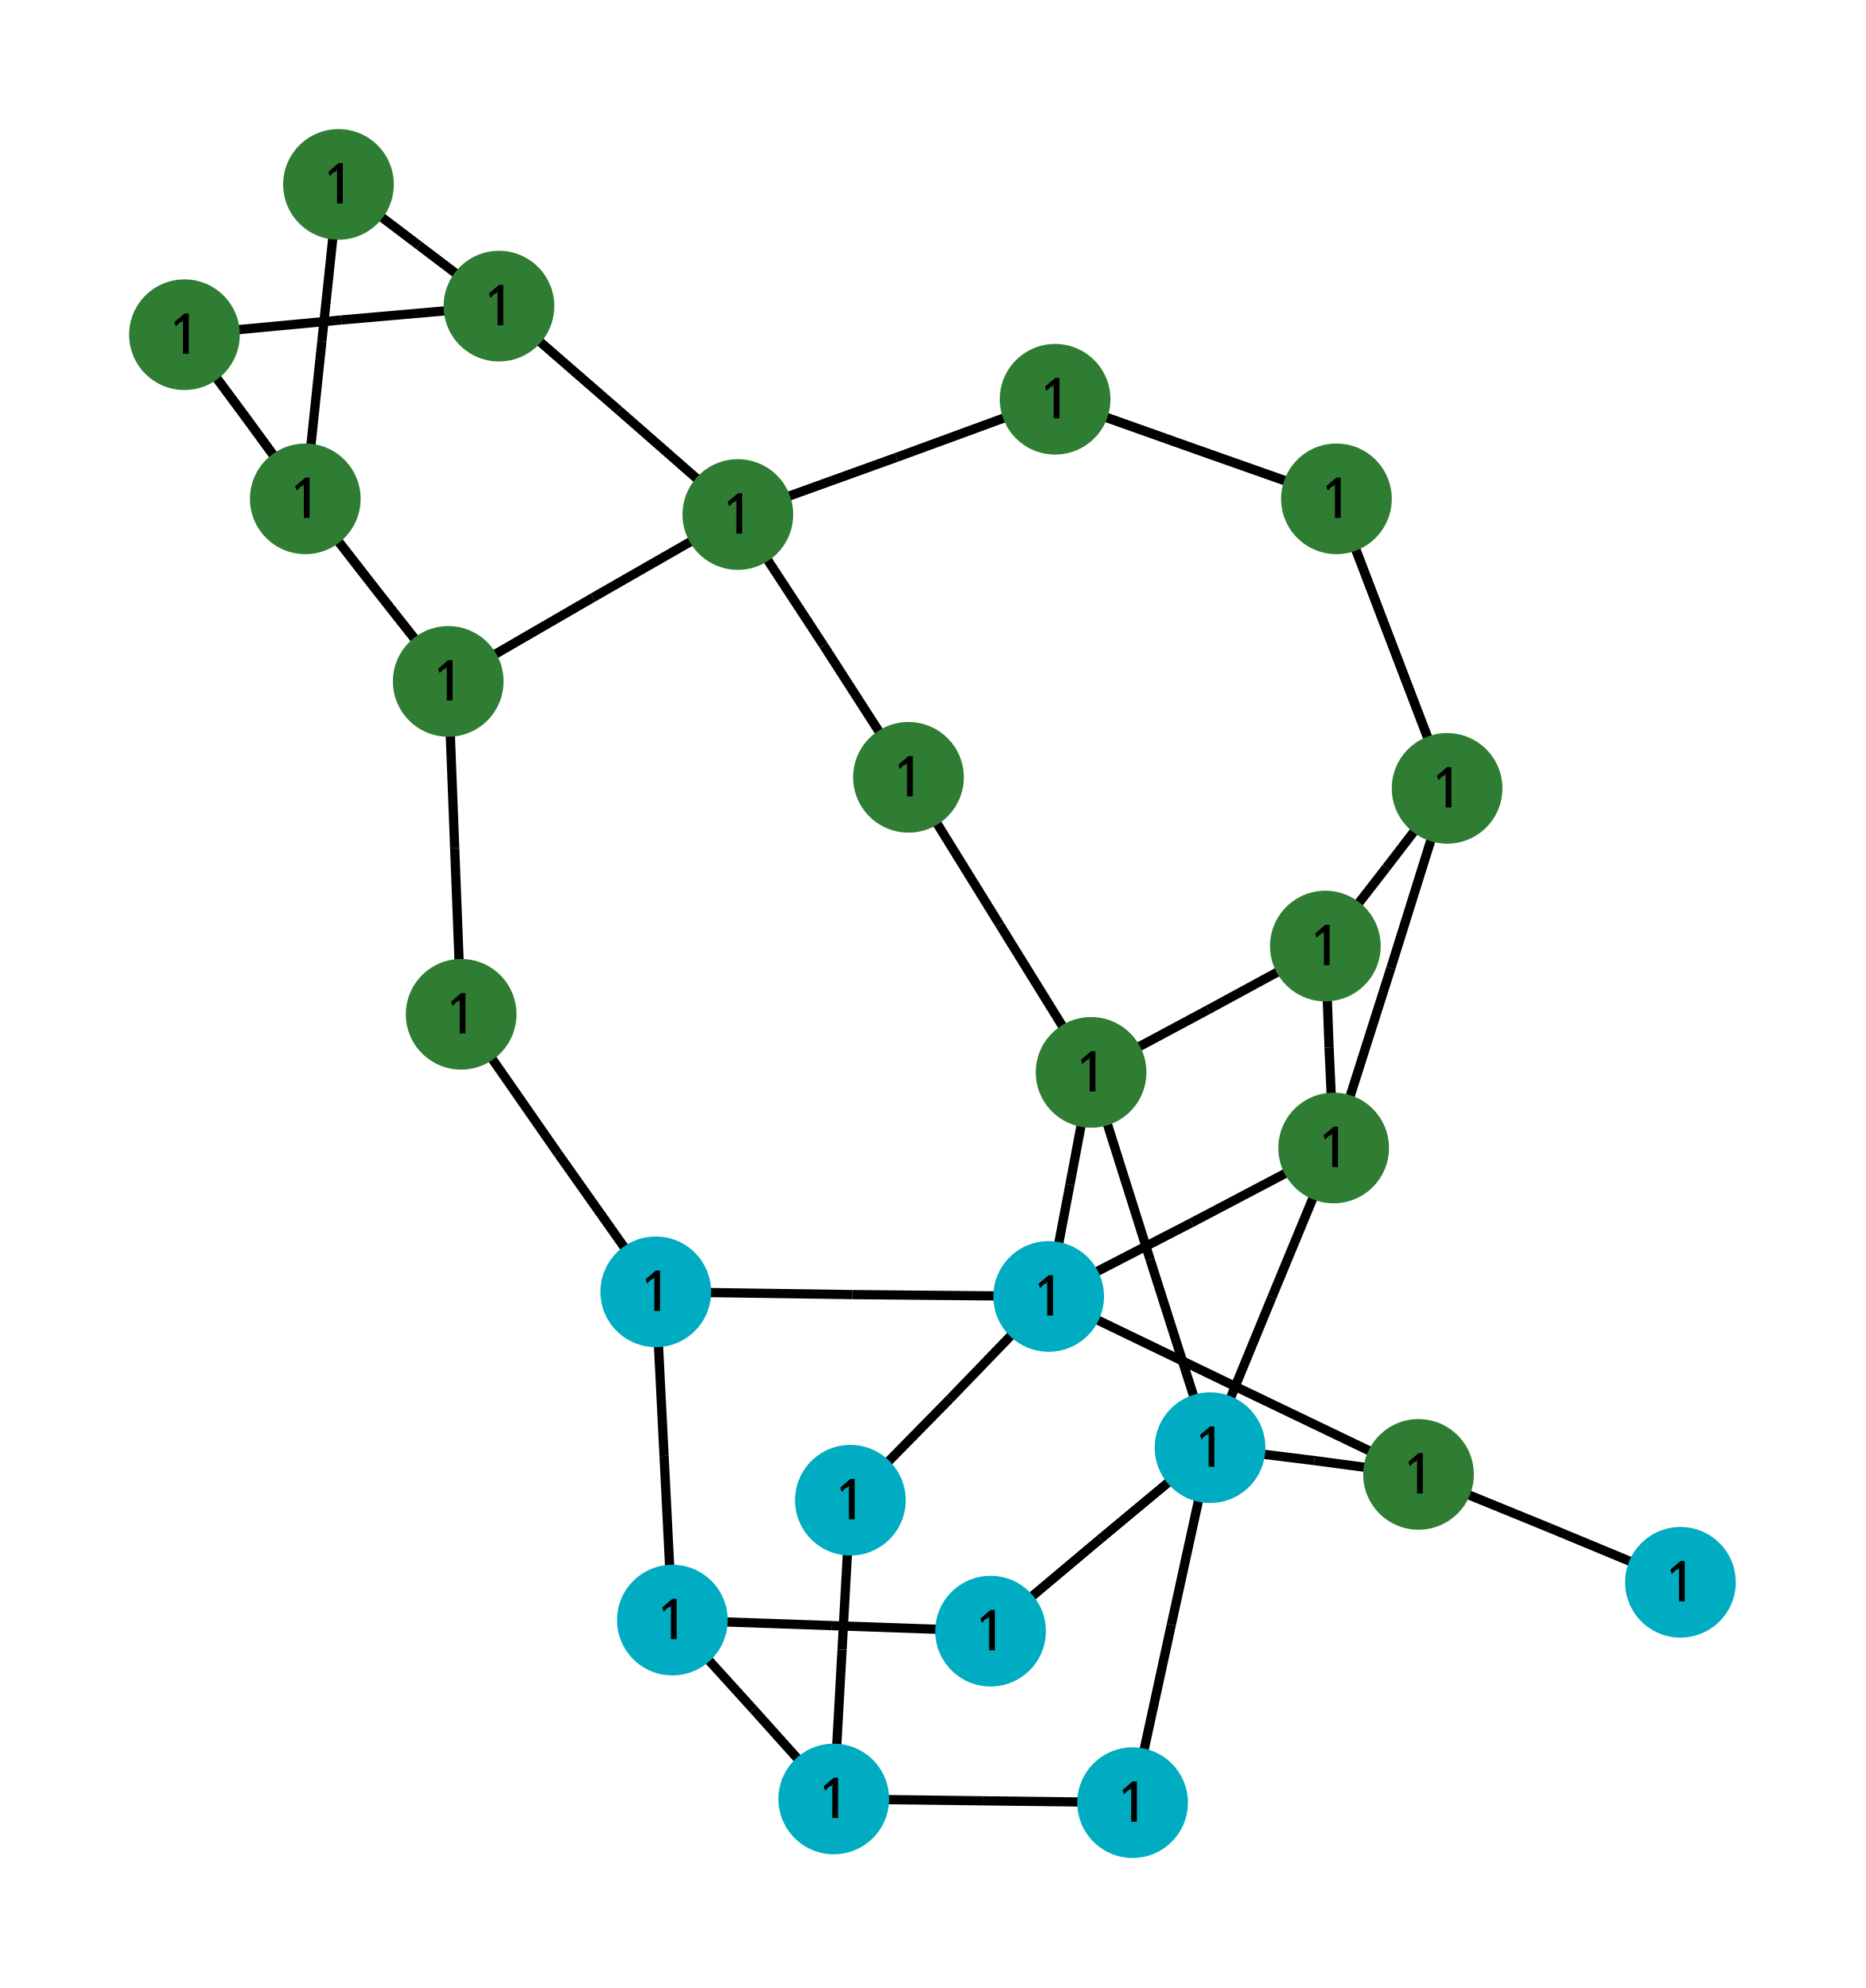
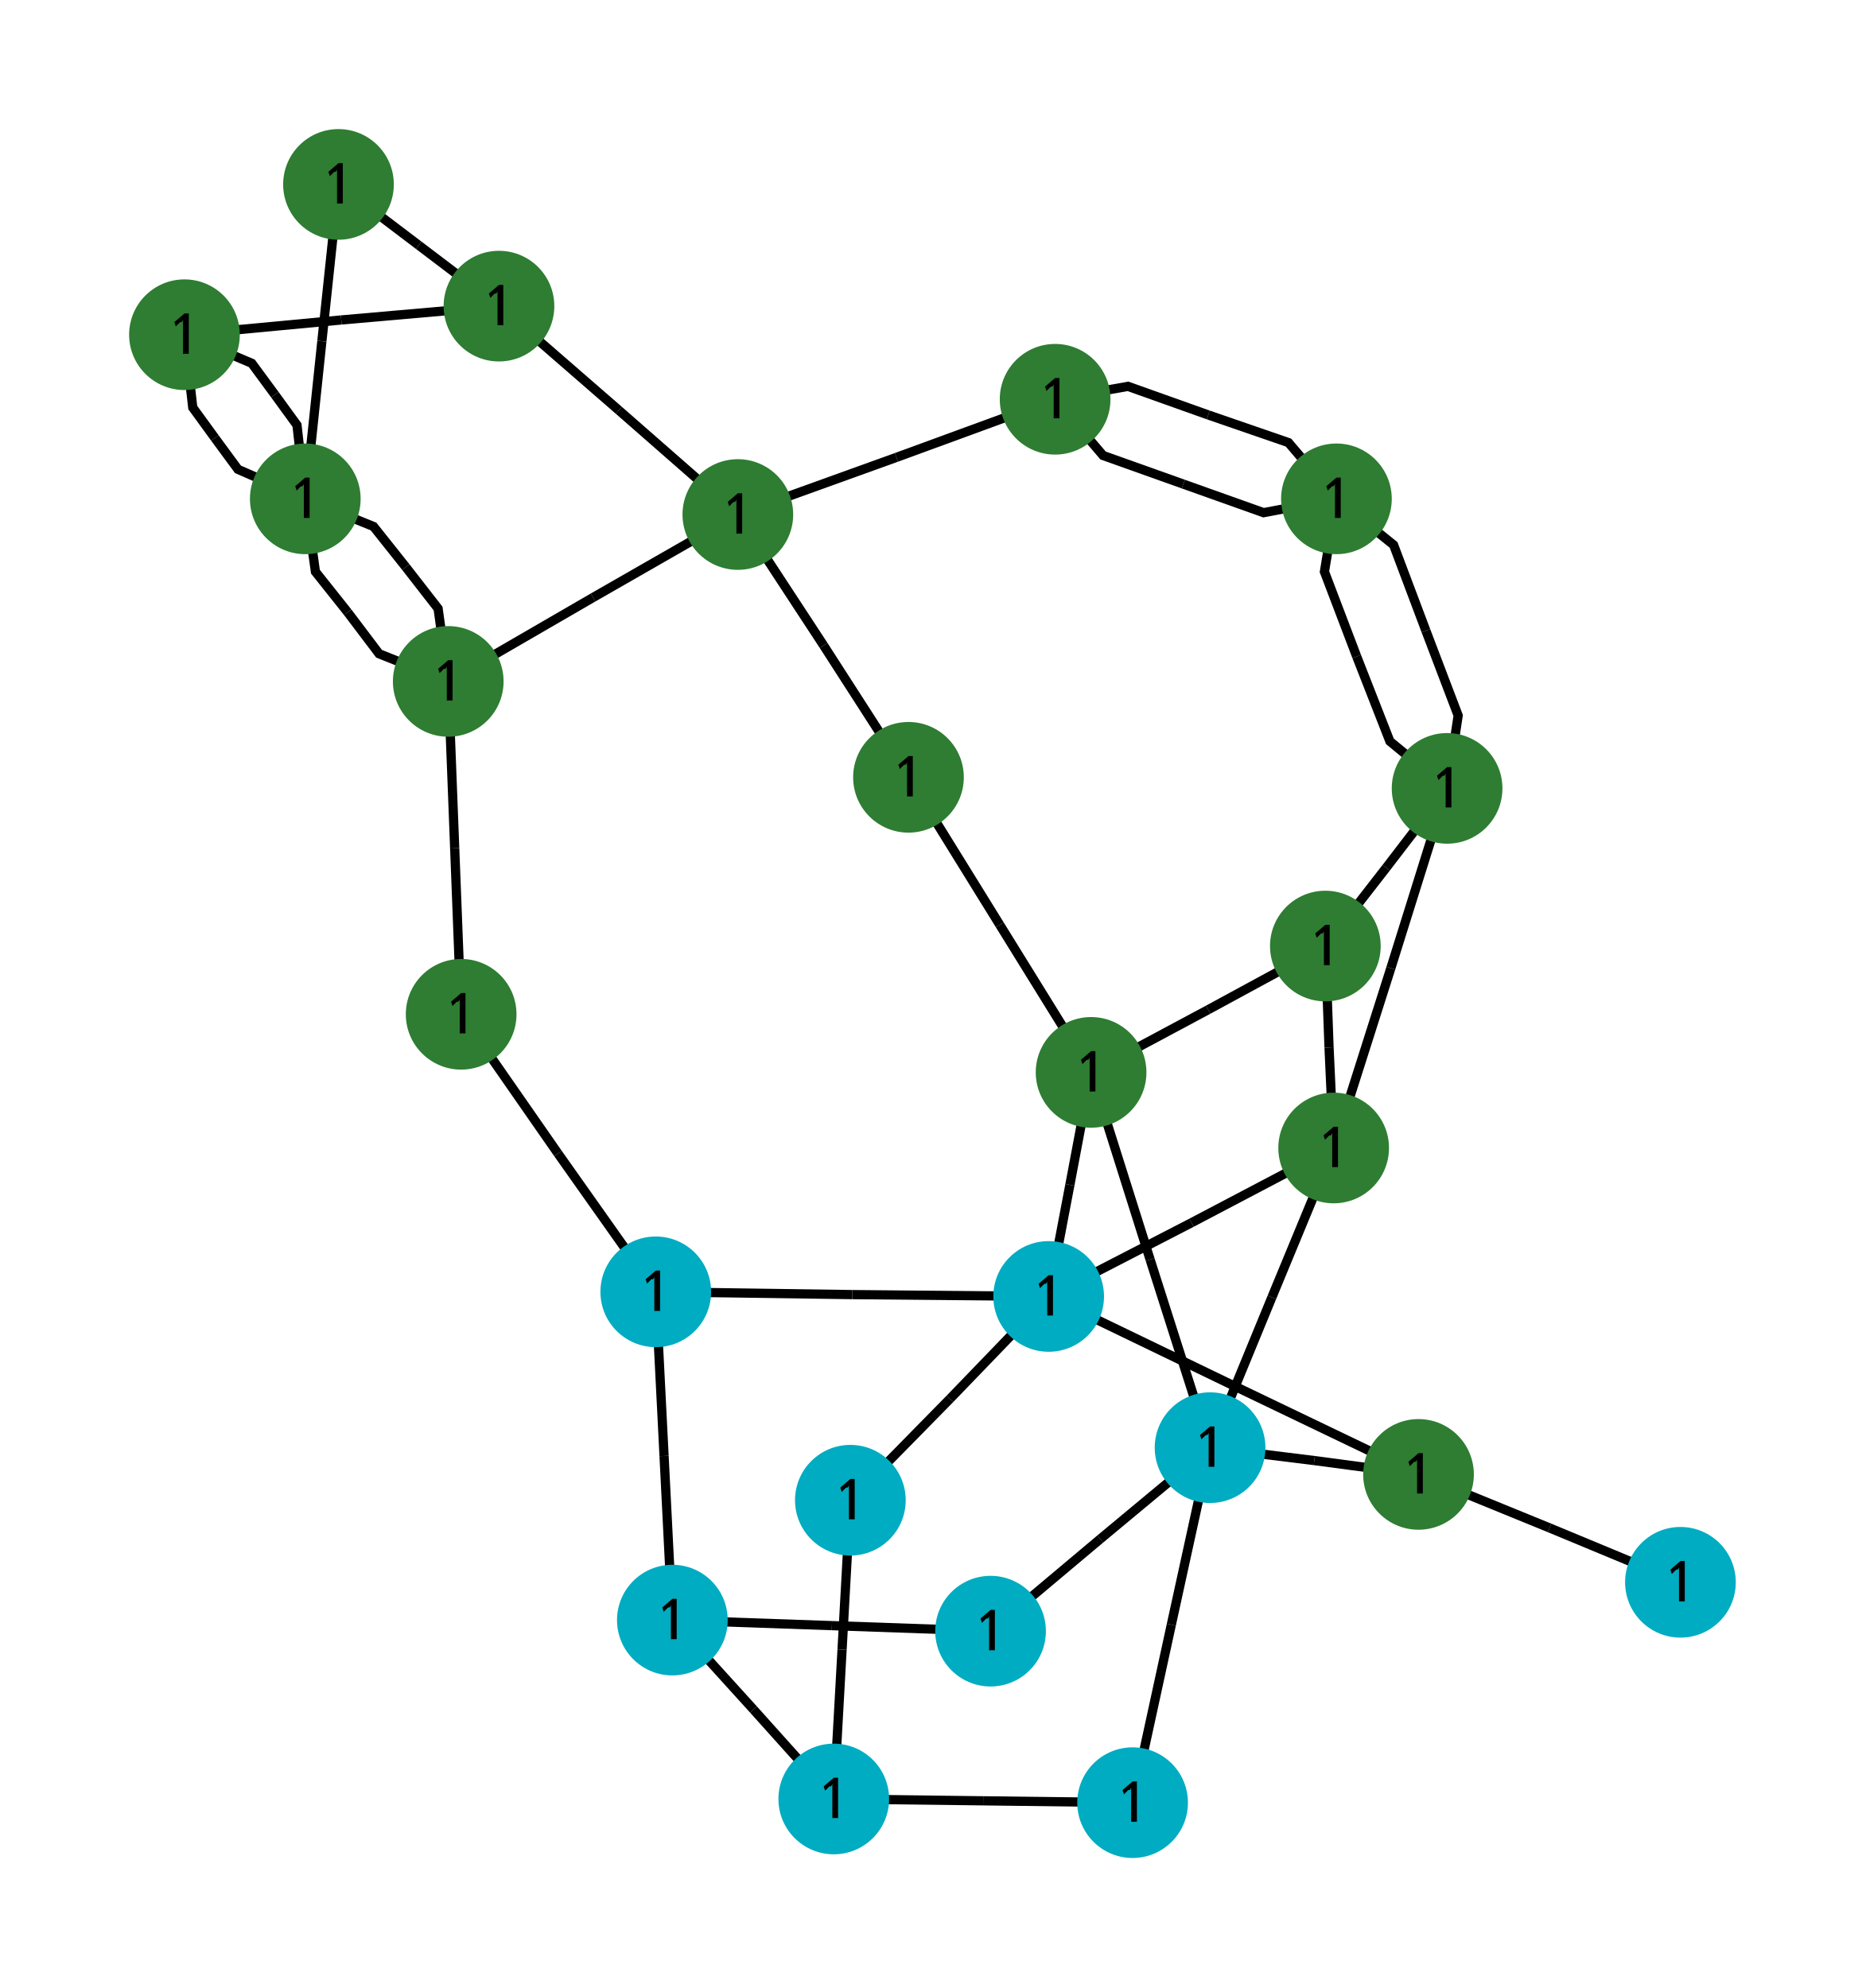
<svg xmlns="http://www.w3.org/2000/svg" viewBox="-9.85 -10.79 20.23 21.56">
  <style>
circle {fill: lightblue}
- polyline {stroke: black; stroke-width: 0.1}
+ polyline {stroke: black; stroke-width: 0.1; fill: none}
.nad-vl0to30 {fill: #AFB42B}
.nad-vl30to50 {fill: #EF9A9A}
.nad-vl50to70 {fill: #9C27B0}
.nad-vl120to180 {fill: #00ACC1}
.nad-vl70to120 {fill: #E65100}
.nad-vl180to300 {fill: #2E7D32}
.nad-vl300to500 {fill: #D32F2F}
.nad-vl-nodes text {font: 0.6px "Verdana"}
.nad-disconnected {stroke-dasharray: .1,.1}
</style>
  <g id="48" title="L-1-2-1 ">
    <polyline points="-2.56,6.78 -1.68,7.75" />
    <polyline points="-0.81,8.72 -1.68,7.75" />
  </g>
  <g id="49" title="L-3-1-1 ">
    <polyline points="-2.74,3.22 -2.65,5.00" />
    <polyline points="-2.56,6.78 -2.65,5.00" />
  </g>
  <g id="50" title="L-1-5-1 ">
    <polyline points="-2.56,6.78 -0.83,6.84" />
    <polyline points="0.89,6.90 -0.83,6.84" />
  </g>
  <g id="51" title="L-2-4-1 ">
    <polyline points="-0.81,8.72 -0.72,7.10" />
    <polyline points="-0.63,5.48 -0.72,7.10" />
  </g>
  <g id="52" title="L-2-6-1 ">
    <polyline points="-0.81,8.72 0.81,8.74" />
    <polyline points="2.43,8.76 0.81,8.74" />
  </g>
  <g id="53" title="T-24-3-1 ">
    <polyline points="-4.85,0.21 -3.80,1.72" />
    <polyline points="-2.74,3.22 -3.80,1.72" />
  </g>
  <g id="54" title="L-3-9-1 ">
    <polyline points="-2.74,3.22 -0.61,3.25" />
    <polyline points="1.52,3.27 -0.61,3.25" />
  </g>
  <g id="55" title="L-15-24-1 ">
    <polyline points="-4.99,-3.40 -4.92,-1.59" />
    <polyline points="-4.85,0.21 -4.92,-1.59" />
  </g>
  <g id="56" title="L-4-9-1 ">
    <polyline points="-0.63,5.48 0.45,4.38" />
    <polyline points="1.52,3.27 0.45,4.38" />
  </g>
  <g id="57" title="T-5-10-1 ">
    <polyline points="0.89,6.90 2.08,5.90" />
    <polyline points="3.27,4.91 2.08,5.90" />
  </g>
  <g id="58" title="T-11-9-1 ">
    <polyline points="1.98,0.84 1.75,2.06" />
    <polyline points="1.52,3.27 1.75,2.06" />
  </g>
  <g id="59" title="T-9-12-1 ">
    <polyline points="1.52,3.27 3.07,2.47" />
    <polyline points="4.61,1.66 3.07,2.47" />
  </g>
  <g id="60" title="L-8-9-1 ">
    <polyline points="5.53,5.20 3.53,4.24" />
    <polyline points="1.52,3.27 3.53,4.24" />
  </g>
  <g id="61" title="T-11-10-1 ">
    <polyline points="1.98,0.84 2.62,2.87" />
    <polyline points="3.27,4.91 2.62,2.87" />
  </g>
  <g id="62" title="T-12-10-1 ">
    <polyline points="4.61,1.66 3.94,3.28" />
    <polyline points="3.27,4.91 3.94,3.28" />
  </g>
  <g id="63" title="L-10-6-1 ">
    <polyline points="3.27,4.91 2.85,6.83" />
    <polyline points="2.43,8.76 2.85,6.83" />
  </g>
  <g id="64" title="L-8-10-1 ">
    <polyline points="5.53,5.20 4.40,5.05" />
    <polyline points="3.27,4.91 4.40,5.05" />
  </g>
  <g id="65" title="L-11-13-1 ">
    <polyline points="1.98,0.84 3.25,0.16" />
    <polyline points="4.52,-0.53 3.25,0.16" />
  </g>
  <g id="66" title="L-11-14-1 ">
    <polyline points="1.98,0.84 0.99,-0.76" />
    <polyline points="0.00,-2.36 0.99,-0.76" />
  </g>
  <g id="67" title="L-12-13-1 ">
    <polyline points="4.61,1.66 4.56,0.57" />
    <polyline points="4.52,-0.53 4.56,0.57" />
  </g>
  <g id="68" title="L-12-23-1 ">
    <polyline points="4.61,1.66 5.23,-0.29" />
    <polyline points="5.84,-2.24 5.23,-0.29" />
  </g>
  <g id="69" title="L-7-8-1 ">
    <polyline points="8.37,6.37 6.95,5.78" />
    <polyline points="5.53,5.20 6.95,5.78" />
  </g>
  <g id="70" title="L-23-13-1 ">
    <polyline points="5.84,-2.24 5.18,-1.38" />
    <polyline points="4.52,-0.53 5.18,-1.38" />
  </g>
  <g id="71" title="L-14-16-1 ">
    <polyline points="0.00,-2.36 -0.92,-3.79" />
    <polyline points="-1.85,-5.21 -0.92,-3.79" />
  </g>
  <g id="72" title="L-16-15-1 ">
    <polyline points="-1.85,-5.21 -3.42,-4.31" />
    <polyline points="-4.99,-3.40 -3.42,-4.31" />
  </g>
  <g id="73" title="L-15-21-1 ">
-     <polyline points="-4.99,-3.40 -5.77,-4.39" />
-     <polyline points="-6.54,-5.38 -5.77,-4.39" />
+     <polyline points="-4.99,-3.40 -5.10,-4.19 -5.45,-4.64" />
+     <polyline points="-6.54,-5.38 -5.80,-5.08 -5.45,-4.64" />
  </g>
  <g id="74" title="L-21-15-2 ">
-     <polyline points="-6.54,-5.38 -5.77,-4.39" />
-     <polyline points="-4.99,-3.40 -5.77,-4.39" />
+     <polyline points="-4.99,-3.40 -5.74,-3.70 -6.08,-4.15" />
+     <polyline points="-6.54,-5.38 -6.43,-4.59 -6.08,-4.15" />
  </g>
  <g id="75" title="L-16-17-1 ">
    <polyline points="-1.85,-5.21 -3.14,-6.34" />
    <polyline points="-4.44,-7.47 -3.14,-6.34" />
  </g>
  <g id="76" title="L-16-19-1 ">
    <polyline points="-1.85,-5.21 -0.13,-5.83" />
    <polyline points="1.59,-6.46 -0.13,-5.83" />
  </g>
  <g id="77" title="L-17-18-1 ">
    <polyline points="-4.44,-7.47 -6.15,-7.32" />
    <polyline points="-7.85,-7.16 -6.15,-7.32" />
  </g>
  <g id="78" title="L-17-22-1 ">
    <polyline points="-4.44,-7.47 -5.31,-8.13" />
    <polyline points="-6.18,-8.79 -5.31,-8.13" />
  </g>
  <g id="79" title="L-18-21-1 ">
-     <polyline points="-7.85,-7.16 -7.19,-6.27" />
-     <polyline points="-6.54,-5.38 -7.19,-6.27" />
+     <polyline points="-7.85,-7.16 -7.76,-6.37 -7.52,-6.04" />
+     <polyline points="-6.54,-5.38 -7.27,-5.70 -7.52,-6.04" />
  </g>
  <g id="80" title="L-18-21-2 ">
-     <polyline points="-7.85,-7.16 -7.19,-6.27" />
-     <polyline points="-6.54,-5.38 -7.19,-6.27" />
+     <polyline points="-7.85,-7.16 -7.12,-6.85 -6.87,-6.51" />
+     <polyline points="-6.54,-5.38 -6.63,-6.18 -6.87,-6.51" />
  </g>
  <g id="81" title="L-19-20-1 ">
-     <polyline points="1.59,-6.46 3.11,-5.92" />
-     <polyline points="4.64,-5.38 3.11,-5.92" />
+     <polyline points="1.59,-6.46 2.11,-5.85 2.98,-5.54" />
+     <polyline points="4.64,-5.38 3.85,-5.23 2.98,-5.54" />
  </g>
  <g id="82" title="L-19-20-2 ">
-     <polyline points="1.59,-6.46 3.11,-5.92" />
-     <polyline points="4.64,-5.38 3.11,-5.92" />
+     <polyline points="1.59,-6.46 2.38,-6.60 3.25,-6.29" />
+     <polyline points="4.64,-5.38 4.12,-5.99 3.25,-6.29" />
  </g>
  <g id="83" title="L-20-23-1 ">
-     <polyline points="4.64,-5.38 5.24,-3.81" />
-     <polyline points="5.84,-2.24 5.24,-3.81" />
+     <polyline points="4.64,-5.38 4.51,-4.59 4.86,-3.67" />
+     <polyline points="5.84,-2.24 5.22,-2.75 4.86,-3.67" />
  </g>
  <g id="84" title="L-20-23-2 ">
-     <polyline points="4.64,-5.38 5.24,-3.81" />
-     <polyline points="5.84,-2.24 5.24,-3.81" />
+     <polyline points="4.64,-5.38 5.26,-4.88 5.61,-3.95" />
+     <polyline points="5.84,-2.24 5.96,-3.03 5.61,-3.95" />
  </g>
  <g id="85" title="L-21-22-1 ">
    <polyline points="-6.54,-5.38 -6.36,-7.09" />
    <polyline points="-6.18,-8.79 -6.36,-7.09" />
  </g>
  <g class="nad-vl-nodes">
    <g transform="translate(-2.56,6.78)">
      <circle id="0" class="nad-vl120to180" title="VL1" r="0.60" />
      <text style="text-anchor:middle;dominant-baseline:middle">1</text>
    </g>
    <g transform="translate(-0.81,8.72)">
      <circle id="2" class="nad-vl120to180" title="VL2" r="0.60" />
      <text style="text-anchor:middle;dominant-baseline:middle">1</text>
    </g>
    <g transform="translate(-2.74,3.22)">
      <circle id="4" class="nad-vl120to180" title="VL3" r="0.60" />
      <text style="text-anchor:middle;dominant-baseline:middle">1</text>
    </g>
    <g transform="translate(-4.85,0.21)">
      <circle id="6" class="nad-vl180to300" title="VL24" r="0.60" />
      <text style="text-anchor:middle;dominant-baseline:middle">1</text>
    </g>
    <g transform="translate(-0.63,5.48)">
      <circle id="8" class="nad-vl120to180" title="VL4" r="0.60" />
      <text style="text-anchor:middle;dominant-baseline:middle">1</text>
    </g>
    <g transform="translate(0.89,6.90)">
      <circle id="10" class="nad-vl120to180" title="VL5" r="0.60" />
      <text style="text-anchor:middle;dominant-baseline:middle">1</text>
    </g>
    <g transform="translate(1.52,3.27)">
      <circle id="12" class="nad-vl120to180" title="VL9" r="0.60" />
      <text style="text-anchor:middle;dominant-baseline:middle">1</text>
    </g>
    <g transform="translate(3.27,4.91)">
      <circle id="14" class="nad-vl120to180" title="VL10" r="0.60" />
      <text style="text-anchor:middle;dominant-baseline:middle">1</text>
    </g>
    <g transform="translate(1.98,0.84)">
      <circle id="16" class="nad-vl180to300" title="VL11" r="0.60" />
      <text style="text-anchor:middle;dominant-baseline:middle">1</text>
    </g>
    <g transform="translate(4.61,1.66)">
      <circle id="18" class="nad-vl180to300" title="VL12" r="0.60" />
      <text style="text-anchor:middle;dominant-baseline:middle">1</text>
    </g>
    <g transform="translate(2.43,8.76)">
      <circle id="20" class="nad-vl120to180" title="VL6" r="0.60" />
      <text style="text-anchor:middle;dominant-baseline:middle">1</text>
    </g>
    <g transform="translate(8.37,6.37)">
      <circle id="22" class="nad-vl120to180" title="VL7" r="0.60" />
      <text style="text-anchor:middle;dominant-baseline:middle">1</text>
    </g>
    <g transform="translate(5.53,5.20)">
      <circle id="24" class="nad-vl180to300" title="VL8" r="0.60" />
      <text style="text-anchor:middle;dominant-baseline:middle">1</text>
    </g>
    <g transform="translate(4.52,-0.53)">
      <circle id="26" class="nad-vl180to300" title="VL13" r="0.60" />
      <text style="text-anchor:middle;dominant-baseline:middle">1</text>
    </g>
    <g transform="translate(0.00,-2.36)">
      <circle id="28" class="nad-vl180to300" title="VL14" r="0.60" />
      <text style="text-anchor:middle;dominant-baseline:middle">1</text>
    </g>
    <g transform="translate(-4.99,-3.40)">
      <circle id="30" class="nad-vl180to300" title="VL15" r="0.60" />
      <text style="text-anchor:middle;dominant-baseline:middle">1</text>
    </g>
    <g transform="translate(-1.85,-5.21)">
      <circle id="32" class="nad-vl180to300" title="VL16" r="0.60" />
      <text style="text-anchor:middle;dominant-baseline:middle">1</text>
    </g>
    <g transform="translate(-4.44,-7.47)">
      <circle id="34" class="nad-vl180to300" title="VL17" r="0.60" />
      <text style="text-anchor:middle;dominant-baseline:middle">1</text>
    </g>
    <g transform="translate(-7.85,-7.16)">
      <circle id="36" class="nad-vl180to300" title="VL18" r="0.60" />
      <text style="text-anchor:middle;dominant-baseline:middle">1</text>
    </g>
    <g transform="translate(1.59,-6.46)">
      <circle id="38" class="nad-vl180to300" title="VL19" r="0.60" />
      <text style="text-anchor:middle;dominant-baseline:middle">1</text>
    </g>
    <g transform="translate(4.64,-5.38)">
      <circle id="40" class="nad-vl180to300" title="VL20" r="0.60" />
      <text style="text-anchor:middle;dominant-baseline:middle">1</text>
    </g>
    <g transform="translate(-6.54,-5.38)">
      <circle id="42" class="nad-vl180to300" title="VL21" r="0.60" />
      <text style="text-anchor:middle;dominant-baseline:middle">1</text>
    </g>
    <g transform="translate(-6.18,-8.79)">
      <circle id="44" class="nad-vl180to300" title="VL22" r="0.60" />
      <text style="text-anchor:middle;dominant-baseline:middle">1</text>
    </g>
    <g transform="translate(5.84,-2.24)">
      <circle id="46" class="nad-vl180to300" title="VL23" r="0.60" />
      <text style="text-anchor:middle;dominant-baseline:middle">1</text>
    </g>
  </g>
</svg>
